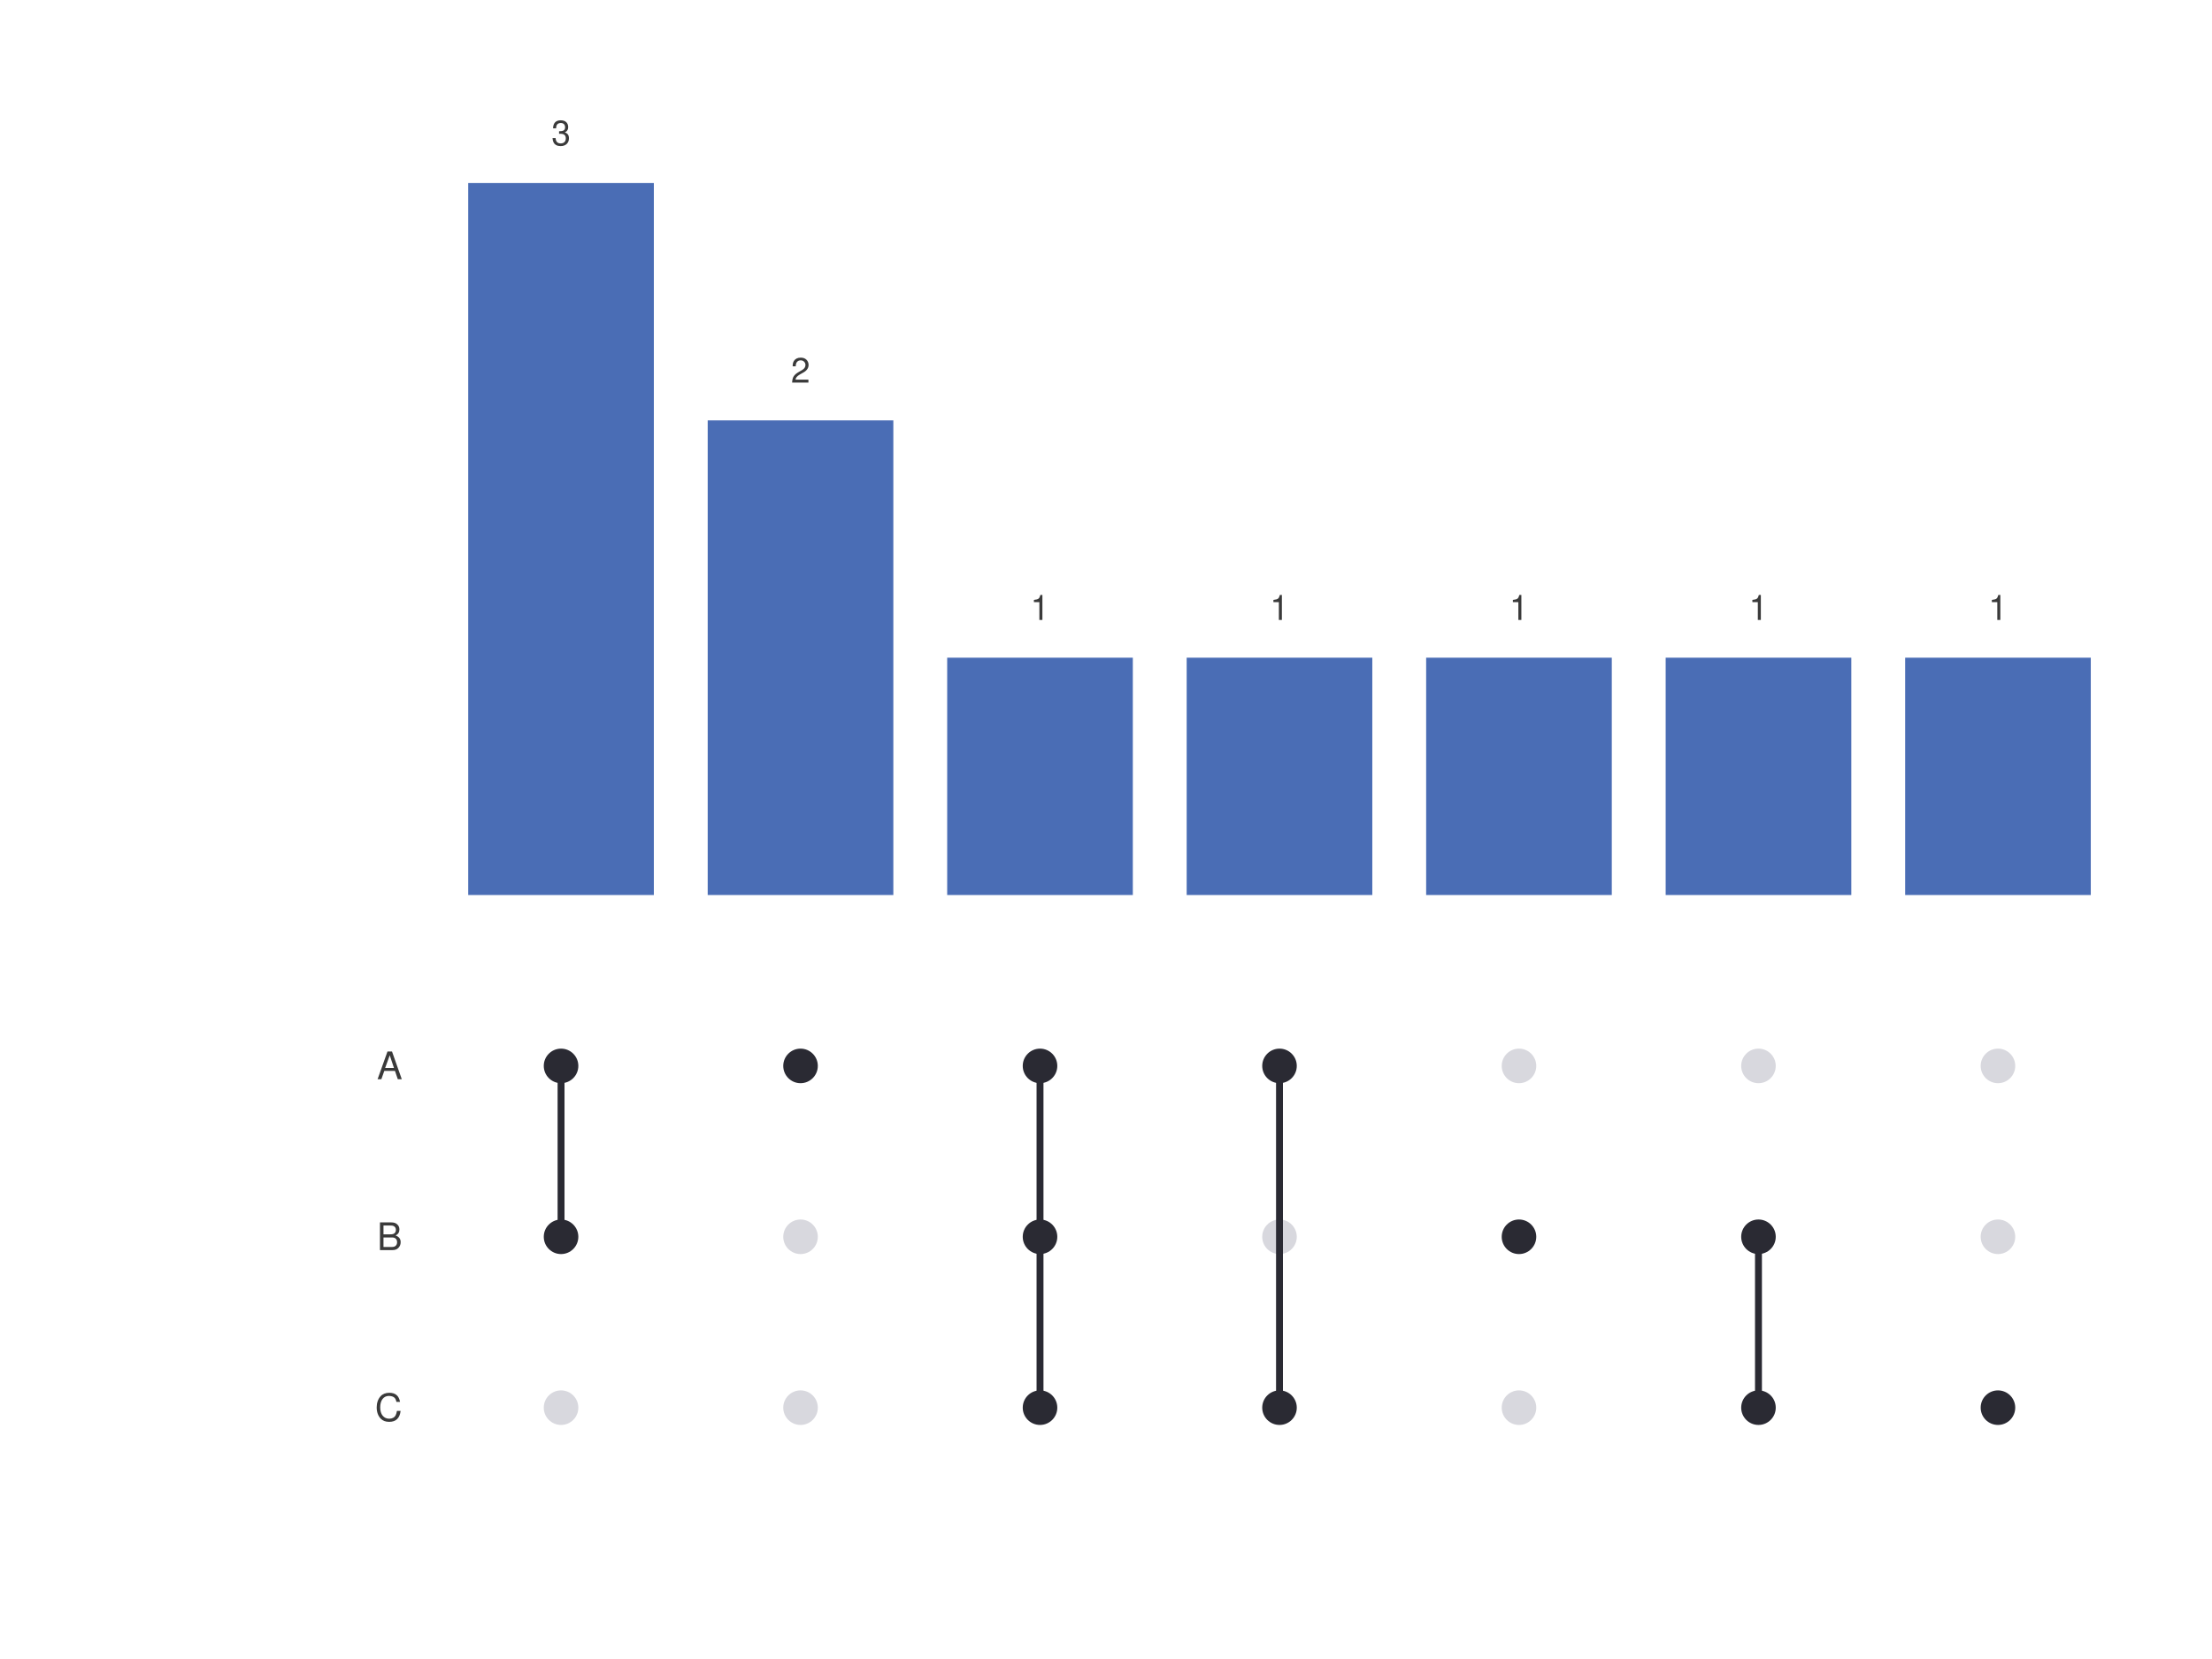
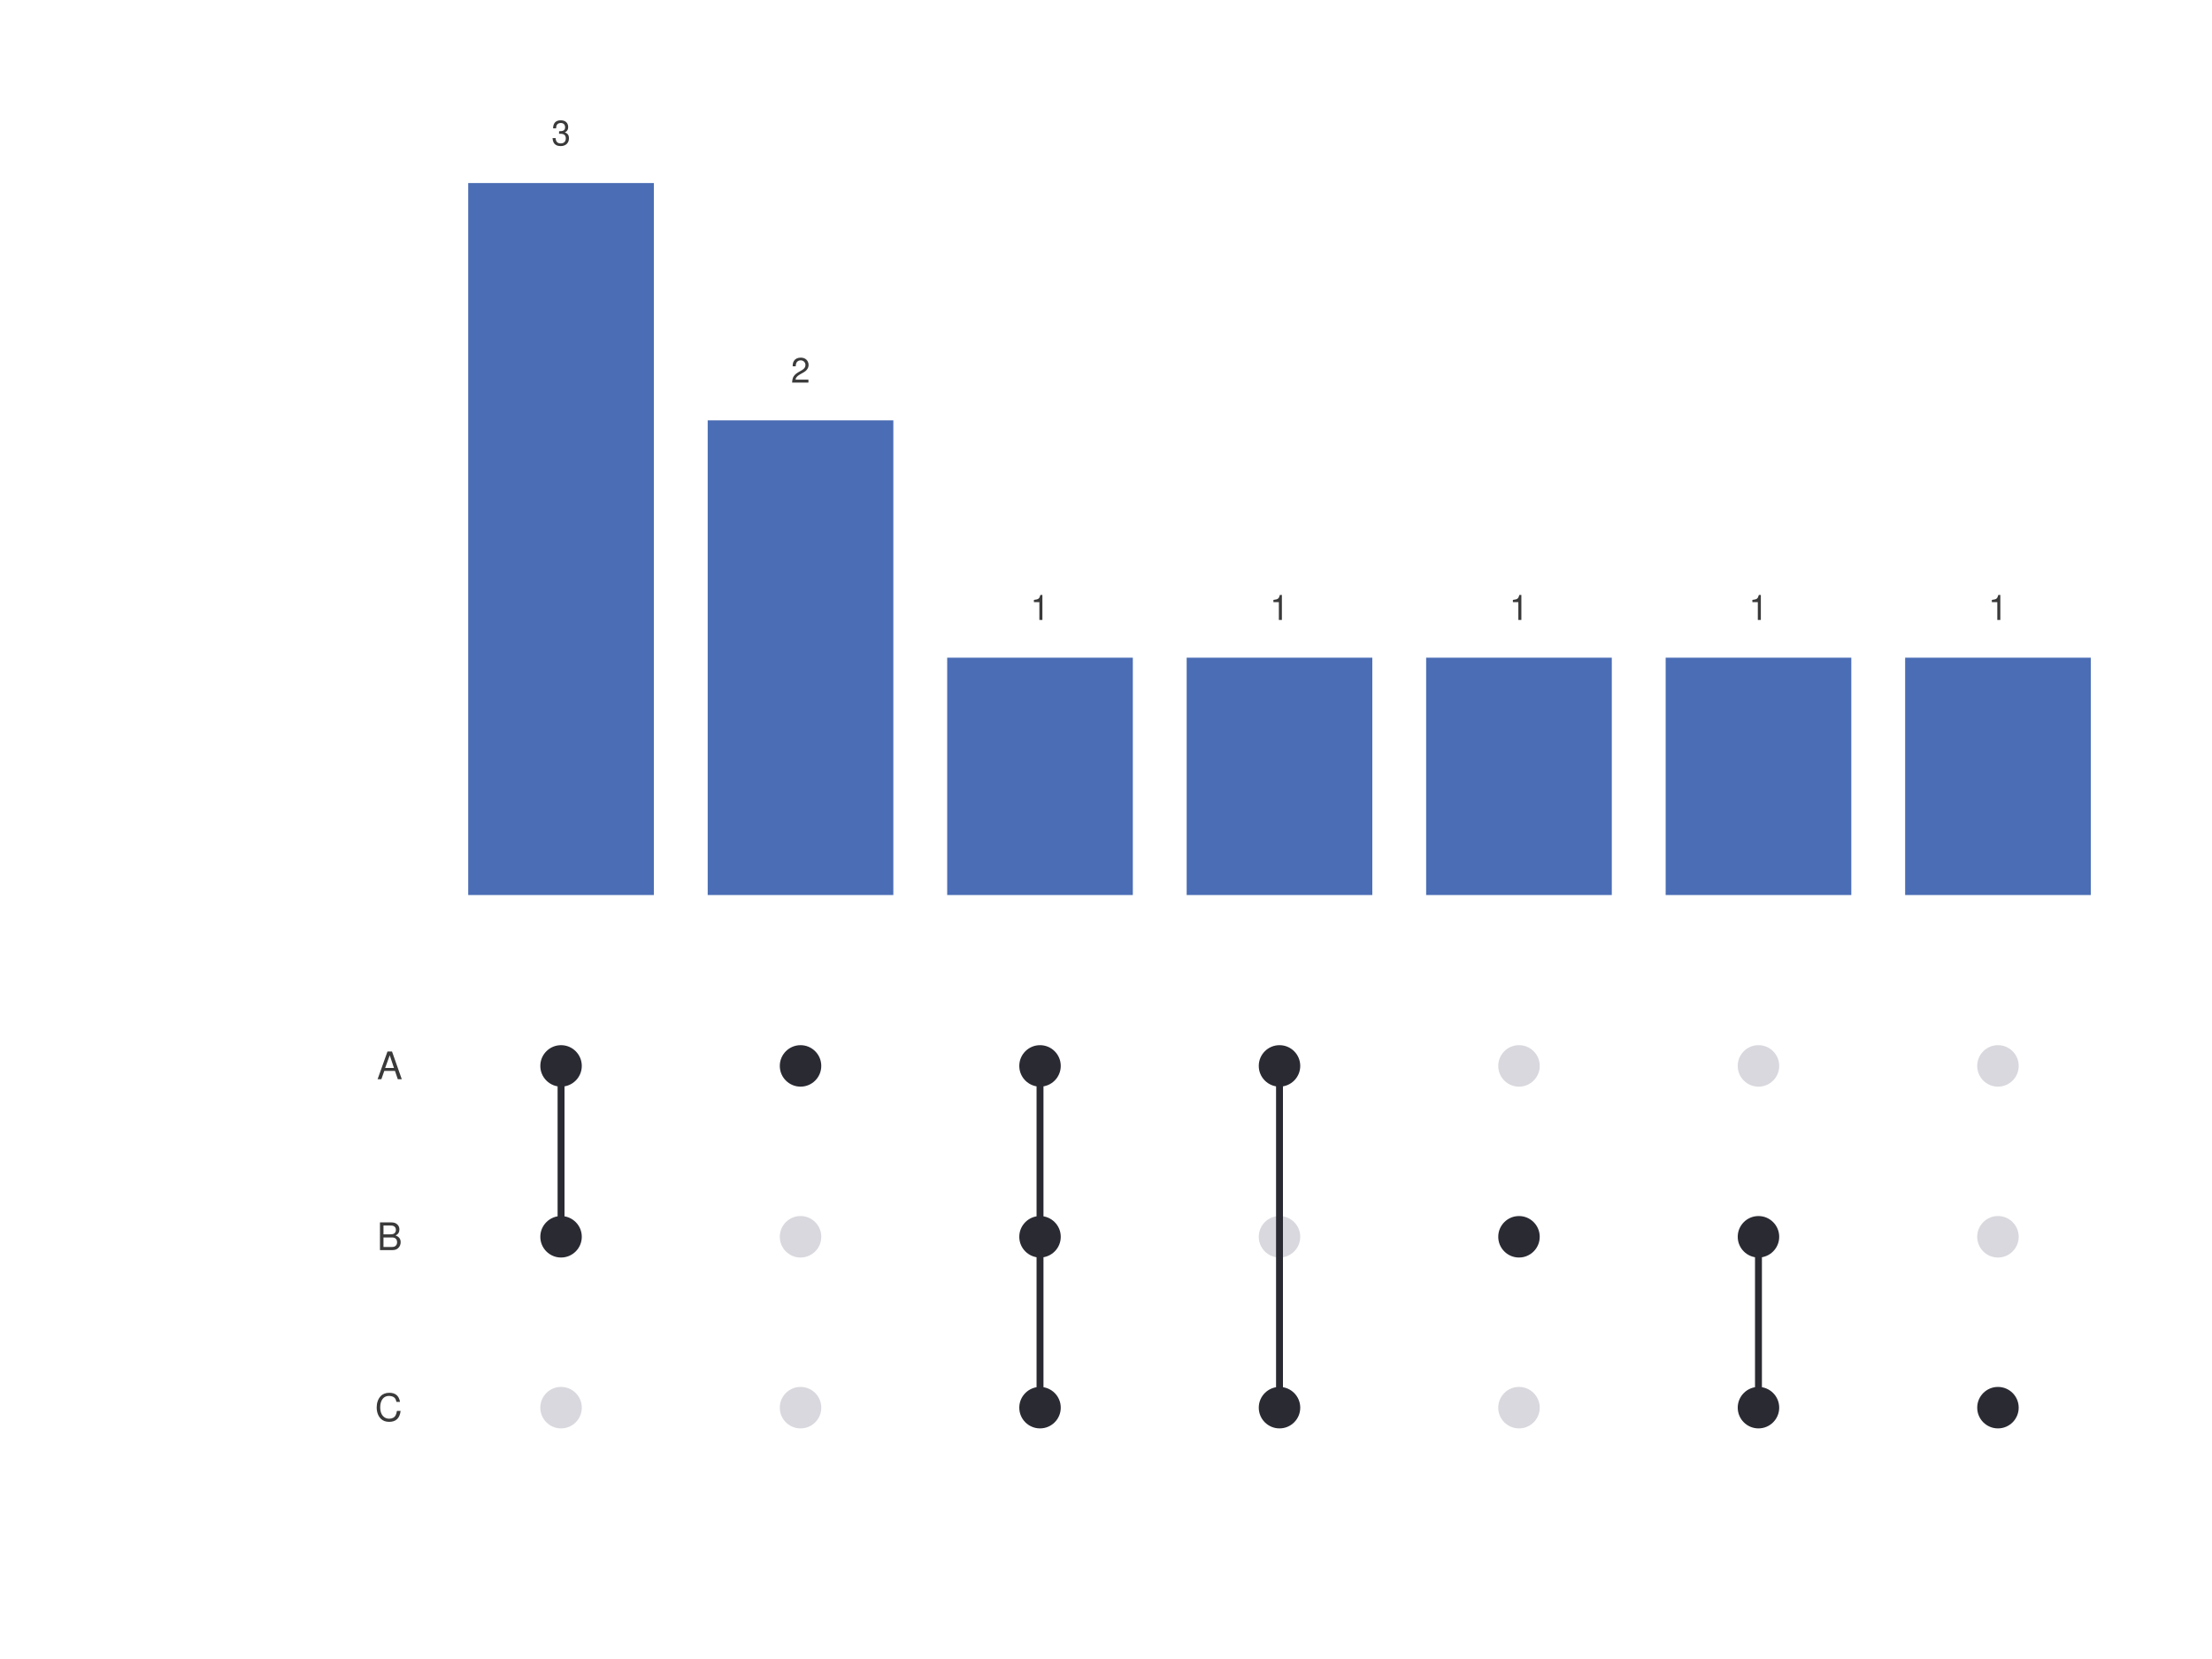
<svg xmlns="http://www.w3.org/2000/svg" width="640" height="480" viewBox="0 0 640 480" font-family="Helvetica, Arial, sans-serif">
  <rect x="0" y="0" width="640" height="480" fill="#FFFFFF" />
  <rect x="60" y="20" width="564" height="412" fill="#FFFFFF" />
  <clipPath id="panel1">
    <rect x="60" y="20" width="564" height="412" />
  </clipPath>
  <g clip-path="url(#panel1)">
    <rect x="135.47" y="52.96" width="53.71" height="206" fill="#4A6DB5" fill-opacity="1" />
    <text x="162.33" y="38.54" dy="0.35em" text-anchor="middle" font-size="10" fill="#3A3A3A" fill-opacity="1">3</text>
-     <circle cx="162.33" cy="308.4" r="5" fill="#2A2A33" fill-opacity="1" />
-     <circle cx="162.33" cy="357.84" r="5" fill="#2A2A33" fill-opacity="1" />
+     <circle cx="162.33" cy="308.4" r="6" fill="#2A2A33" fill-opacity="1" />
+     <circle cx="162.33" cy="357.84" r="6" fill="#2A2A33" fill-opacity="1" />
    <polyline points="162.33,308.4 162.33,357.84" fill="none" stroke="#2A2A33" stroke-width="2" stroke-opacity="1" stroke-linejoin="round" stroke-linecap="round" />
-     <circle cx="162.33" cy="407.28" r="5" fill="#D8D8DE" fill-opacity="1" />
+     <circle cx="162.33" cy="407.28" r="6" fill="#D8D8DE" fill-opacity="1" />
    <rect x="204.76" y="121.63" width="53.71" height="137.33" fill="#4A6DB5" fill-opacity="1" />
    <text x="231.62" y="107.21" dy="0.35em" text-anchor="middle" font-size="10" fill="#3A3A3A" fill-opacity="1">2</text>
-     <circle cx="231.62" cy="308.4" r="5" fill="#2A2A33" fill-opacity="1" />
-     <circle cx="231.62" cy="357.84" r="5" fill="#D8D8DE" fill-opacity="1" />
-     <circle cx="231.62" cy="407.28" r="5" fill="#D8D8DE" fill-opacity="1" />
+     <circle cx="231.62" cy="308.4" r="6" fill="#2A2A33" fill-opacity="1" />
+     <circle cx="231.62" cy="357.84" r="6" fill="#D8D8DE" fill-opacity="1" />
+     <circle cx="231.62" cy="407.28" r="6" fill="#D8D8DE" fill-opacity="1" />
    <rect x="274.05" y="190.29" width="53.71" height="68.67" fill="#4A6DB5" fill-opacity="1" />
    <text x="300.91" y="175.87" dy="0.35em" text-anchor="middle" font-size="10" fill="#3A3A3A" fill-opacity="1">1</text>
-     <circle cx="300.91" cy="308.4" r="5" fill="#2A2A33" fill-opacity="1" />
-     <circle cx="300.91" cy="357.84" r="5" fill="#2A2A33" fill-opacity="1" />
+     <circle cx="300.91" cy="308.4" r="6" fill="#2A2A33" fill-opacity="1" />
+     <circle cx="300.91" cy="357.84" r="6" fill="#2A2A33" fill-opacity="1" />
    <polyline points="300.91,308.4 300.91,357.84" fill="none" stroke="#2A2A33" stroke-width="2" stroke-opacity="1" stroke-linejoin="round" stroke-linecap="round" />
-     <circle cx="300.91" cy="407.28" r="5" fill="#2A2A33" fill-opacity="1" />
+     <circle cx="300.91" cy="407.28" r="6" fill="#2A2A33" fill-opacity="1" />
    <polyline points="300.91,357.84 300.91,407.28" fill="none" stroke="#2A2A33" stroke-width="2" stroke-opacity="1" stroke-linejoin="round" stroke-linecap="round" />
    <rect x="343.34" y="190.29" width="53.71" height="68.67" fill="#4A6DB5" fill-opacity="1" />
    <text x="370.2" y="175.87" dy="0.35em" text-anchor="middle" font-size="10" fill="#3A3A3A" fill-opacity="1">1</text>
-     <circle cx="370.2" cy="308.4" r="5" fill="#2A2A33" fill-opacity="1" />
-     <circle cx="370.2" cy="357.84" r="5" fill="#D8D8DE" fill-opacity="1" />
-     <circle cx="370.2" cy="407.28" r="5" fill="#2A2A33" fill-opacity="1" />
+     <circle cx="370.2" cy="308.4" r="6" fill="#2A2A33" fill-opacity="1" />
+     <circle cx="370.2" cy="357.84" r="6" fill="#D8D8DE" fill-opacity="1" />
+     <circle cx="370.2" cy="407.28" r="6" fill="#2A2A33" fill-opacity="1" />
    <polyline points="370.2,308.4 370.2,407.28" fill="none" stroke="#2A2A33" stroke-width="2" stroke-opacity="1" stroke-linejoin="round" stroke-linecap="round" />
    <rect x="412.63" y="190.29" width="53.71" height="68.67" fill="#4A6DB5" fill-opacity="1" />
    <text x="439.49" y="175.87" dy="0.35em" text-anchor="middle" font-size="10" fill="#3A3A3A" fill-opacity="1">1</text>
-     <circle cx="439.49" cy="308.4" r="5" fill="#D8D8DE" fill-opacity="1" />
-     <circle cx="439.49" cy="357.84" r="5" fill="#2A2A33" fill-opacity="1" />
-     <circle cx="439.49" cy="407.28" r="5" fill="#D8D8DE" fill-opacity="1" />
+     <circle cx="439.49" cy="308.4" r="6" fill="#D8D8DE" fill-opacity="1" />
+     <circle cx="439.49" cy="357.84" r="6" fill="#2A2A33" fill-opacity="1" />
+     <circle cx="439.49" cy="407.28" r="6" fill="#D8D8DE" fill-opacity="1" />
    <rect x="481.93" y="190.29" width="53.71" height="68.67" fill="#4A6DB5" fill-opacity="1" />
    <text x="508.78" y="175.87" dy="0.35em" text-anchor="middle" font-size="10" fill="#3A3A3A" fill-opacity="1">1</text>
-     <circle cx="508.78" cy="308.4" r="5" fill="#D8D8DE" fill-opacity="1" />
-     <circle cx="508.78" cy="357.84" r="5" fill="#2A2A33" fill-opacity="1" />
-     <circle cx="508.78" cy="407.28" r="5" fill="#2A2A33" fill-opacity="1" />
+     <circle cx="508.78" cy="308.4" r="6" fill="#D8D8DE" fill-opacity="1" />
+     <circle cx="508.78" cy="357.84" r="6" fill="#2A2A33" fill-opacity="1" />
+     <circle cx="508.78" cy="407.28" r="6" fill="#2A2A33" fill-opacity="1" />
    <polyline points="508.78,357.84 508.78,407.28" fill="none" stroke="#2A2A33" stroke-width="2" stroke-opacity="1" stroke-linejoin="round" stroke-linecap="round" />
    <rect x="551.22" y="190.29" width="53.71" height="68.67" fill="#4A6DB5" fill-opacity="1" />
    <text x="578.07" y="175.87" dy="0.35em" text-anchor="middle" font-size="10" fill="#3A3A3A" fill-opacity="1">1</text>
-     <circle cx="578.07" cy="308.4" r="5" fill="#D8D8DE" fill-opacity="1" />
-     <circle cx="578.07" cy="357.84" r="5" fill="#D8D8DE" fill-opacity="1" />
-     <circle cx="578.07" cy="407.28" r="5" fill="#2A2A33" fill-opacity="1" />
+     <circle cx="578.07" cy="308.4" r="6" fill="#D8D8DE" fill-opacity="1" />
+     <circle cx="578.07" cy="357.84" r="6" fill="#D8D8DE" fill-opacity="1" />
+     <circle cx="578.07" cy="407.28" r="6" fill="#2A2A33" fill-opacity="1" />
    <text x="116.4" y="308.4" dy="0.35em" text-anchor="end" font-size="11" fill="#3A3A3A" fill-opacity="1">A</text>
    <text x="116.4" y="357.84" dy="0.35em" text-anchor="end" font-size="11" fill="#3A3A3A" fill-opacity="1">B</text>
    <text x="116.4" y="407.28" dy="0.35em" text-anchor="end" font-size="11" fill="#3A3A3A" fill-opacity="1">C</text>
  </g>
</svg>
